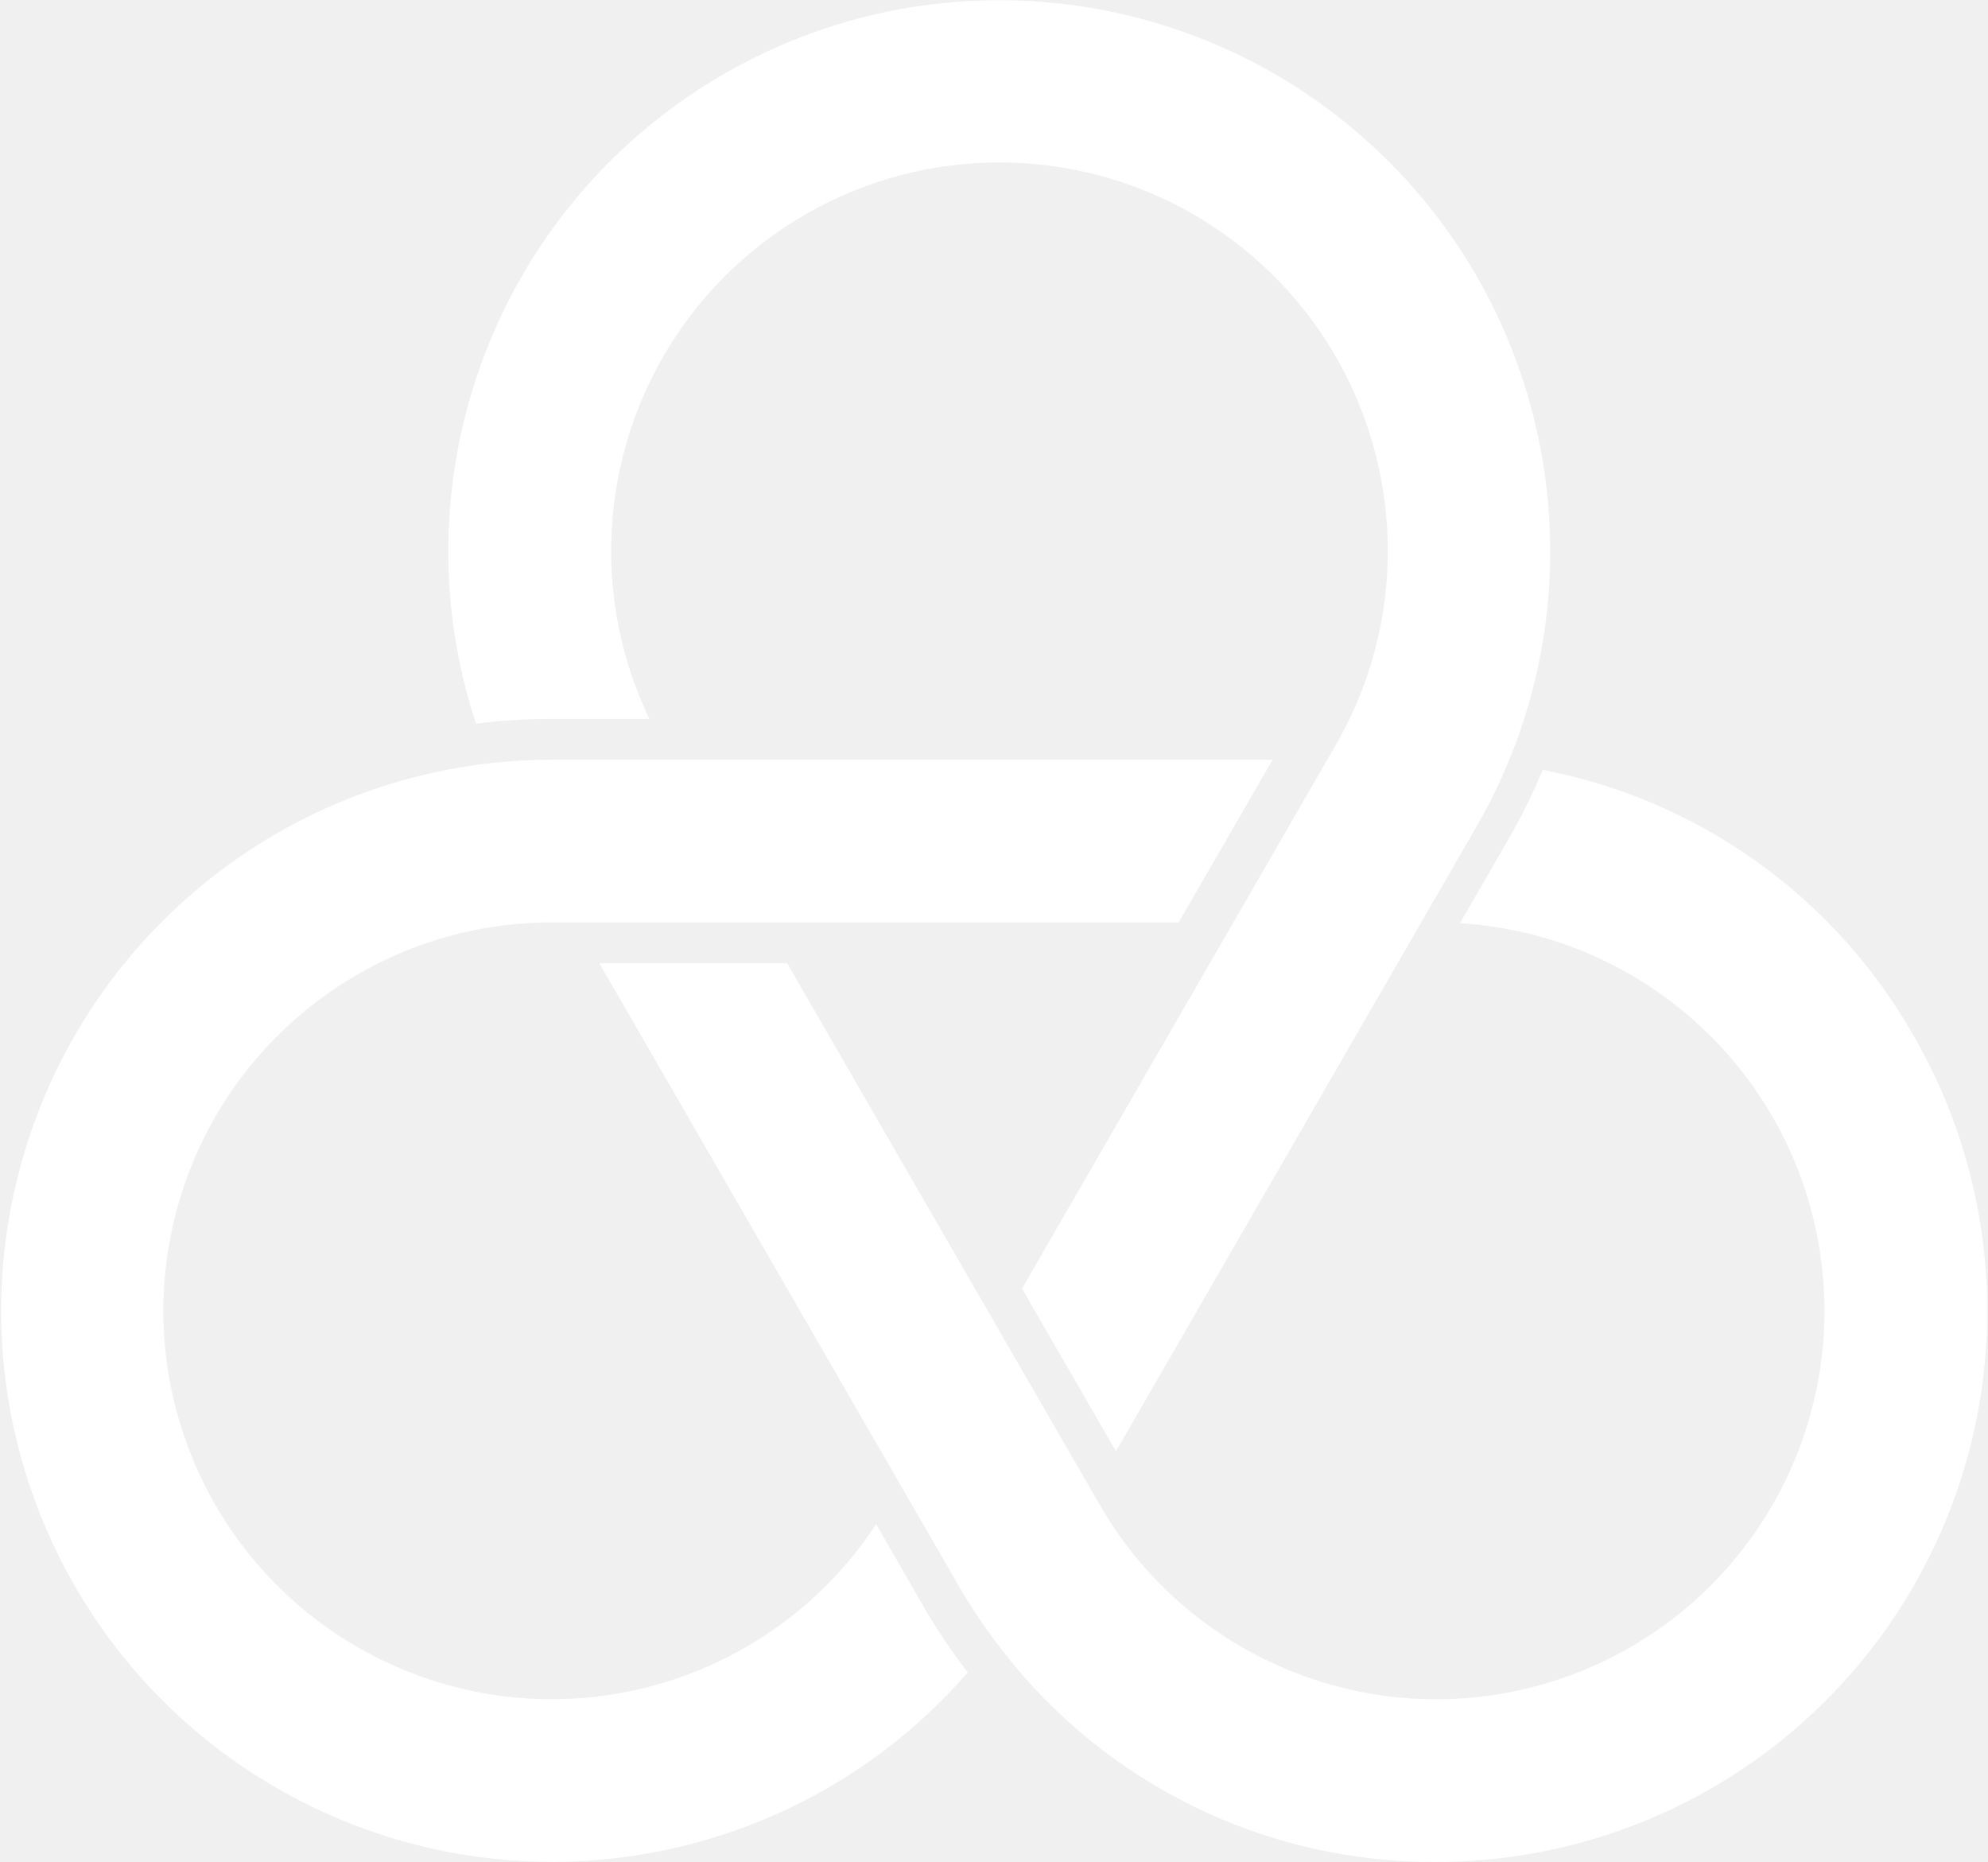
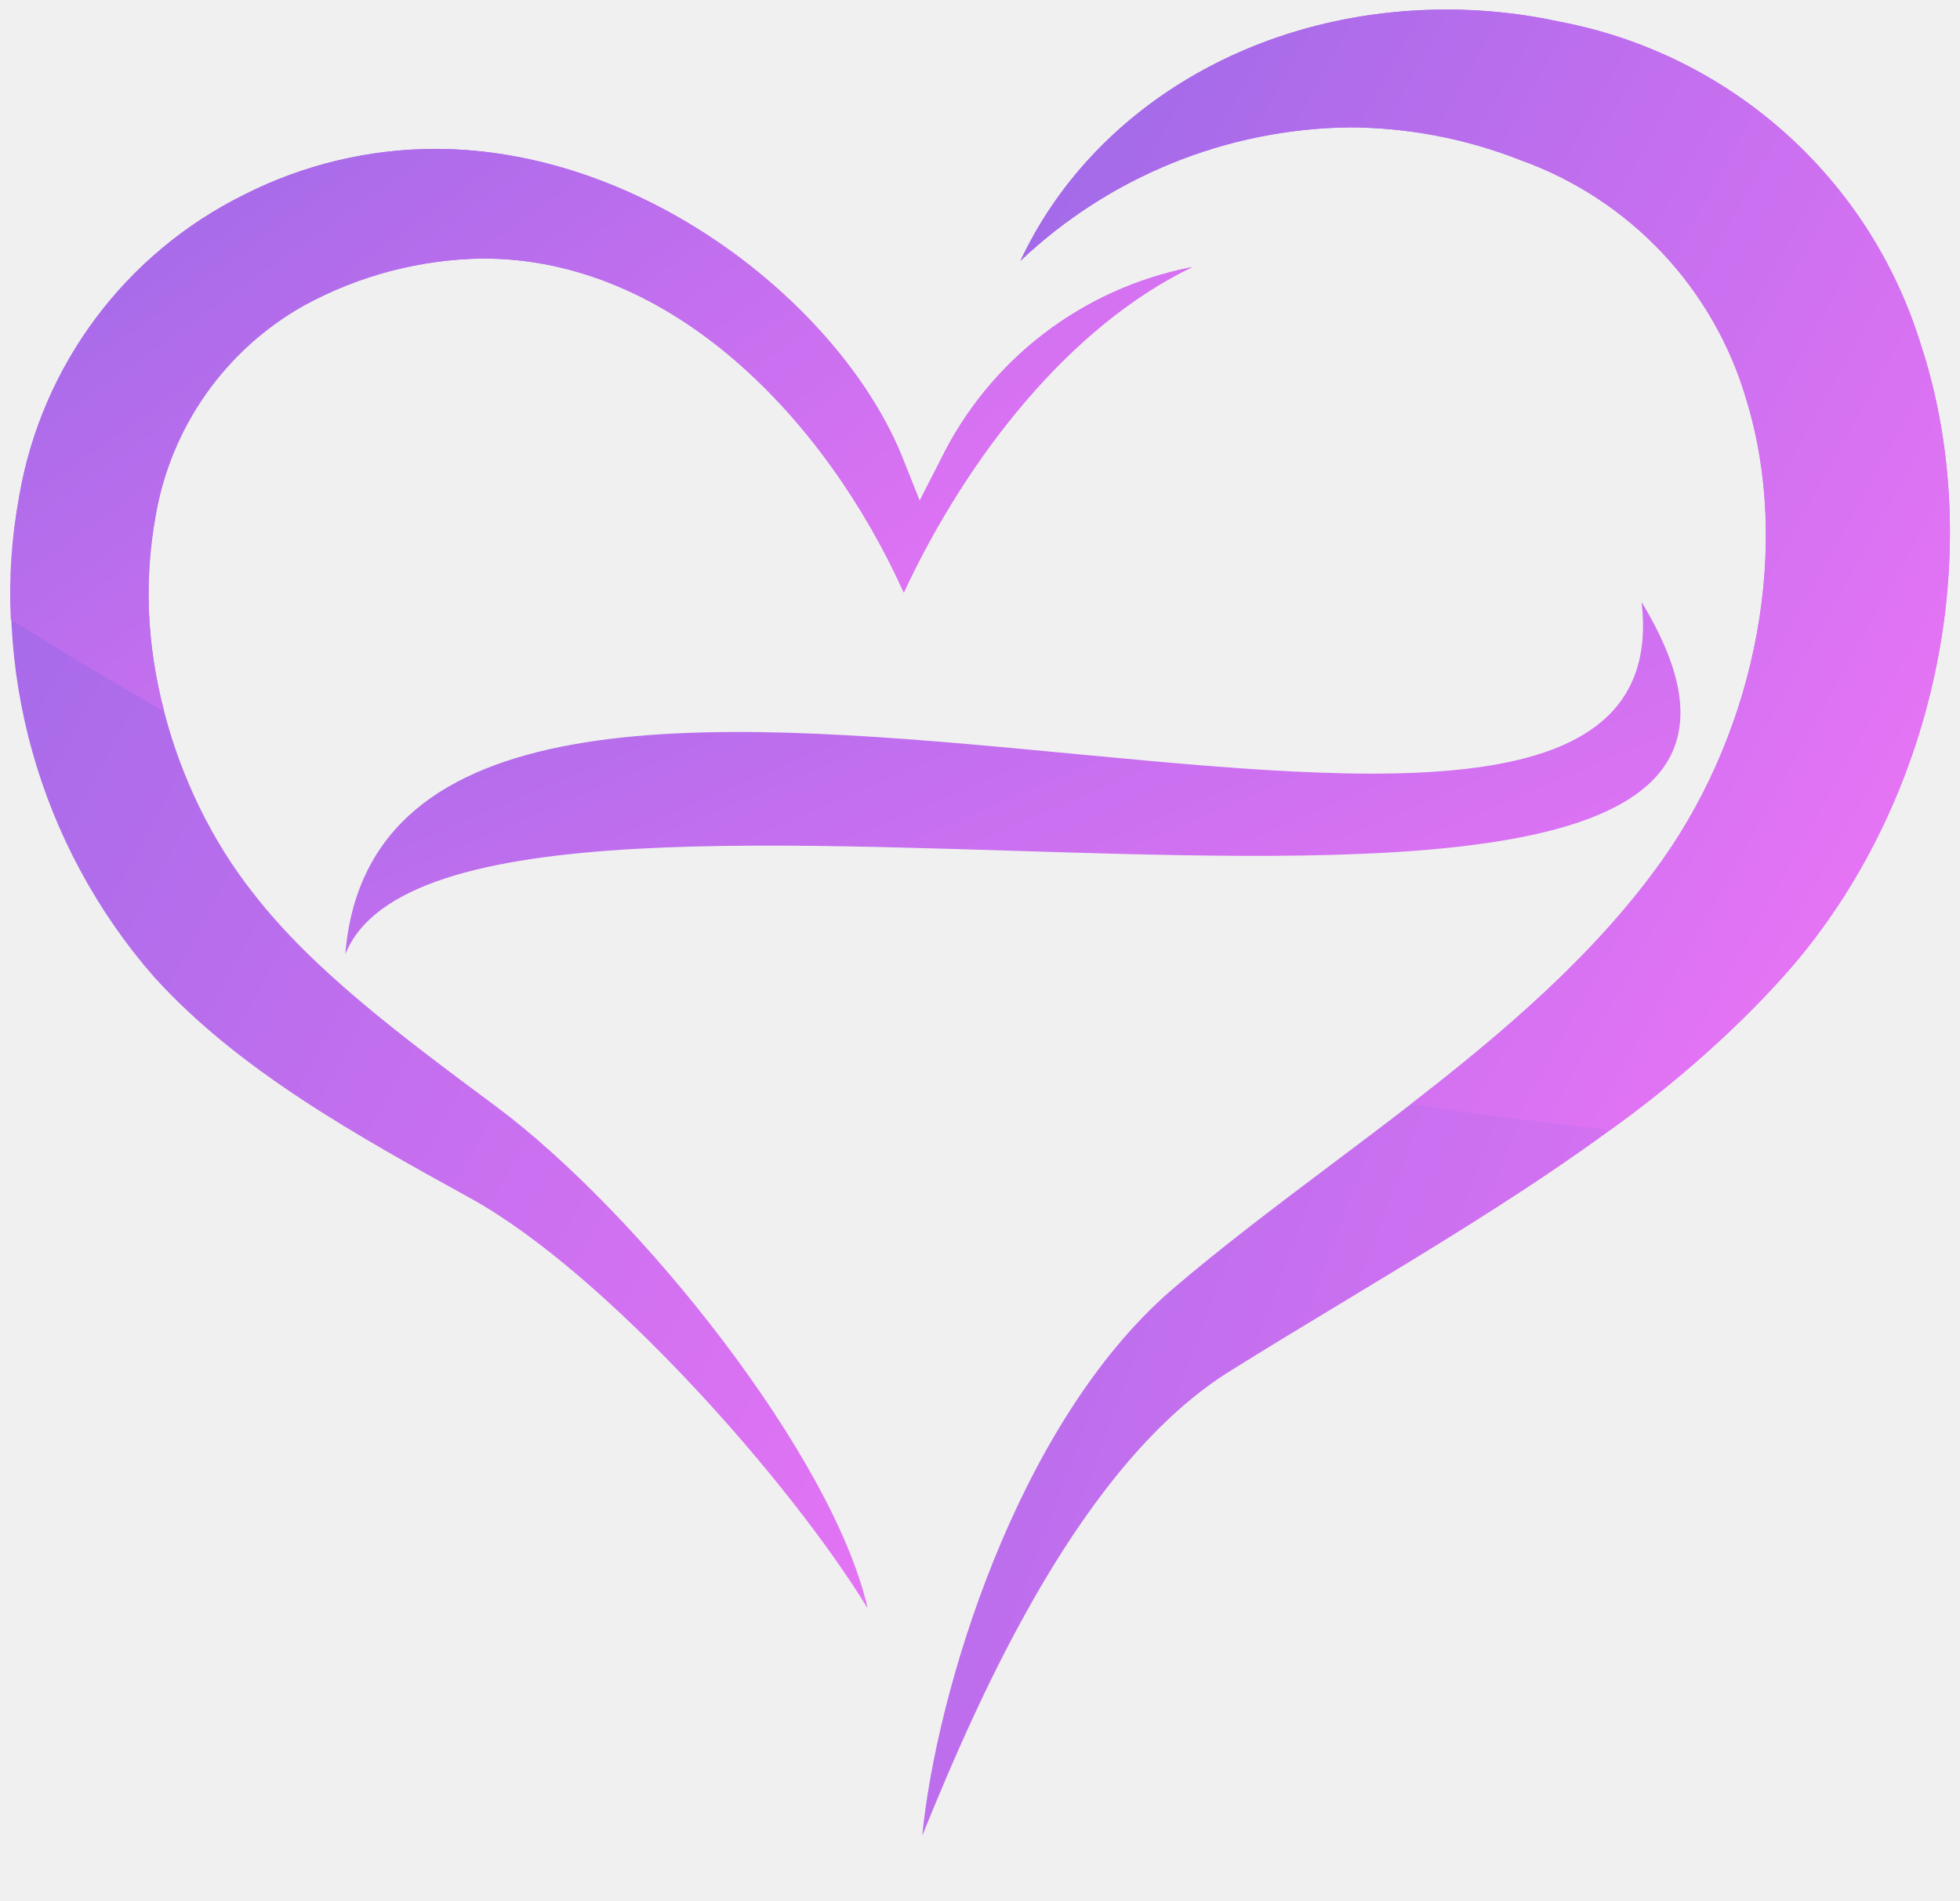
- <svg xmlns="http://www.w3.org/2000/svg" width="67.583" height="63.281" viewBox="0 0 67.583 63.281">
+ <svg xmlns="http://www.w3.org/2000/svg" width="102.69" height="99.578" viewBox="0 0 102.69 99.578">
  <defs>
-     <clipPath id="clip-path">
-       <rect width="67.583" height="63.281" fill="none" />
-     </clipPath>
+     <linearGradient id="linear-gradient" x1="0.018" y1="0.125" x2="1.028" y2="0.797" gradientUnits="objectBoundingBox">
+       <stop offset="0" stop-color="#a16ae8" />
+       <stop offset="1" stop-color="#ec75f6" />
+     </linearGradient>
  </defs>
-   <g id="Repeat_Grid_4" data-name="Repeat Grid 4" clip-path="url(#clip-path)">
-     <g id="Group_81725" data-name="Group 81725" transform="translate(3268.583 -8954)">
-       <g id="Group_59217" data-name="Group 59217" transform="translate(-3373.583 8635.056)">
-         <g id="Group_81720" data-name="Group 81720">
-           <g id="Group_81719" data-name="Group 81719">
-             <g id="Group_59215" data-name="Group 59215" transform="translate(105 318.944)">
-               <path id="Path_17571" data-name="Path 17571" d="M851.9,1230.8a13.2,13.2,0,1,1,23.33.891l-10.664,18.471,3.193,5.53,12.26-21.236a18.729,18.729,0,1,0-34.015-3.493,20.743,20.743,0,0,1,2.576-.163Z" transform="translate(-829.822 -1206.366)" fill="#fff" />
-               <path id="Path_17572" data-name="Path 17572" d="M904.965,1292.821a18.507,18.507,0,0,0-12.6-9.019,20.531,20.531,0,0,1-1.145,2.321l-1.668,2.89a13.2,13.2,0,1,1-12.242,19.773l-10.633-18.417h-6.385l12.229,21.182a19.328,19.328,0,0,0,1.4,2.083l.1.131a18.508,18.508,0,0,0,14.724,7.152h0a18.73,18.73,0,0,0,16.22-28.1Z" transform="translate(-839.92 -1257.635)" fill="#fff" />
-               <path id="Path_17573" data-name="Path 17573" d="M829.786,1308.759a13.2,13.2,0,1,1-11.027-20.45h21.311l3.193-5.53h-24.5A18.729,18.729,0,1,0,832.9,1313.8a20.563,20.563,0,0,1-1.5-2.233Z" transform="translate(-800 -1256.958)" fill="#fff" />
-             </g>
-           </g>
-         </g>
-       </g>
-     </g>
+   <g id="Group_81650" data-name="Group 81650" transform="translate(0.526 0.498)">
+     <path id="Path_378991" data-name="Path 378991" d="M64.714,0C83.553,23,3.834,12.316.025,27.726-1.528.859,70.5,22.229,64.714,0Z" transform="translate(21.398 22.044) rotate(8)" stroke="rgba(0,0,0,0)" stroke-miterlimit="10" stroke-width="1" fill="url(#linear-gradient)" />
+     <path id="Path_378993" data-name="Path 378993" d="M479.543,295.6c.723-7.425,4.917-21.536,13.051-28.587,2.621-2.249,5.564-4.462,8.407-6.6,6.339-4.769,12.9-9.7,17.328-15.954,4.986-7.06,6.714-16.505,4.4-24.065A19.006,19.006,0,0,0,510.884,207.8a24.681,24.681,0,0,0-8.951-1.715,25.514,25.514,0,0,0-17.247,6.994c3.72-7.939,12.3-13.168,22.338-13.168a27.725,27.725,0,0,1,5.935.641,24.579,24.579,0,0,1,18.875,16.827c3.6,10.865.8,24.109-6.958,32.955-6.037,6.883-14.481,11.984-23.421,17.386-1.873,1.131-3.811,2.3-5.7,3.48C487.93,276.01,482.614,288.013,479.543,295.6Z" transform="translate(-431.751 -199.909)" stroke="rgba(0,0,0,0)" stroke-miterlimit="10" stroke-width="1" fill="url(#linear-gradient)" />
+     <path id="Path_378995" data-name="Path 378995" d="M424.6,291.633c-4.013-6.58-13.681-17.554-20.8-21.485-5.978-3.3-12.159-6.709-16.6-11.614a30.441,30.441,0,0,1-7.05-25.2,21.738,21.738,0,0,1,11.8-15.788,22.206,22.206,0,0,1,9.979-2.39c11.145,0,21.4,8.419,24.51,16.218l.884,2.22,1.088-2.128A18.592,18.592,0,0,1,441.6,221.347c-6.4,3.077-11.772,9.9-15.111,17.051-4.085-9.056-12.106-17.5-22.041-17.5a20.08,20.08,0,0,0-9.388,2.464,15.667,15.667,0,0,0-7.768,11.011c-1.266,6.494.748,14.265,5.129,19.8,3.116,4.02,7.756,7.473,12.67,11.129C412.657,270.929,422.781,283.648,424.6,291.633Z" transform="translate(-379.665 -207.852)" stroke="rgba(0,0,0,0)" stroke-miterlimit="10" stroke-width="1" fill="url(#linear-gradient)" />
+     <path id="Path_378996" data-name="Path 378996" d="M516.4,207.8a19.006,19.006,0,0,1,11.849,12.589c2.311,7.56.582,17-4.4,24.065-3.469,4.893-8.239,8.977-13.184,12.807q1.872.287,3.746.555,3.348.427,6.7.8a57.179,57.179,0,0,0,9.28-8.282c7.759-8.846,10.557-22.089,6.958-32.955a24.579,24.579,0,0,0-18.875-16.827,27.726,27.726,0,0,0-5.935-.641c-10.042,0-18.618,5.229-22.338,13.168a25.514,25.514,0,0,1,17.247-6.994A24.679,24.679,0,0,1,516.4,207.8Z" transform="translate(-437.263 -199.909)" stroke="rgba(0,0,0,0)" stroke-miterlimit="10" stroke-width="1" fill="url(#linear-gradient)" />
+     <path id="Path_378998" data-name="Path 378998" d="M387.749,244.64a23.468,23.468,0,0,1-.448-10.263,15.667,15.667,0,0,1,7.768-11.011,20.08,20.08,0,0,1,9.387-2.464c9.935,0,17.957,8.441,22.041,17.5,3.339-7.153,8.715-13.973,15.111-17.051a18.592,18.592,0,0,0-13.193,10.114l-1.088,2.128-.884-2.22c-3.11-7.8-13.365-16.218-24.51-16.218a22.206,22.206,0,0,0-9.979,2.39,21.738,21.738,0,0,0-11.8,15.788,27.5,27.5,0,0,0-.444,6.479Q383.68,242.309,387.749,244.64Z" transform="translate(-379.67 -207.852)" stroke="rgba(0,0,0,0)" stroke-miterlimit="10" stroke-width="1" fill="url(#linear-gradient)" />
  </g>
</svg>
